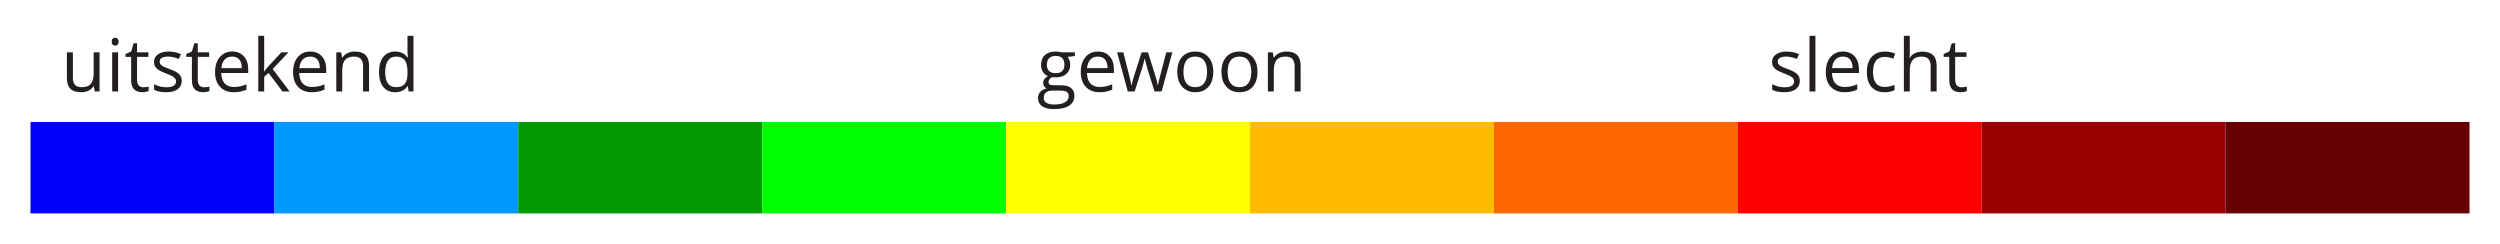
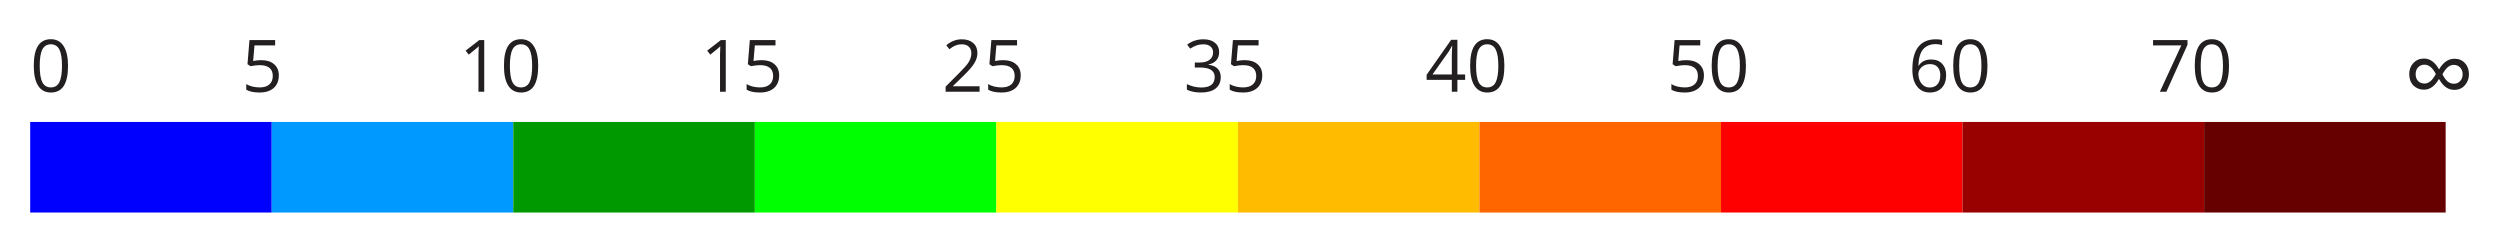
- <svg xmlns="http://www.w3.org/2000/svg" version="1.1" id="Layer_1" x="0px" y="0px" width="410px" height="40px" viewBox="0 0 410 40" enable-background="new 0 0 410 40" xml:space="preserve">
+ <svg xmlns="http://www.w3.org/2000/svg" version="1.1" id="Layer_1" x="0px" y="0px" width="410px" height="40px" viewBox="0 0 414 40" enable-background="new 0 0 410 40" xml:space="preserve">
  <rect x="5" y="20" fill="#0000FF" width="40" height="15" />
  <rect x="45" y="20" fill="#0099FF" width="40" height="15" />
  <rect x="85" y="20" fill="#009900" width="40" height="15" />
  <rect x="125" y="20" fill="#00FF00" width="40" height="15" />
  <rect x="165" y="20" fill="#FFFF00" width="40" height="15" />
  <rect x="205" y="20" fill="#FFBB00" width="40" height="15" />
  <rect x="245" y="20" fill="#FF6600" width="40" height="15" />
  <rect x="285" y="20" fill="#FF0000" width="40" height="15" />
  <rect x="325" y="20" fill="#990000" width="40" height="15" />
  <rect x="365" y="20" fill="#660000" width="40" height="15" />
-   <text transform="matrix(1 0 0 1 10 15)" fill="#231F20" font-family="Open Sans, sans-serif" font-size="1em">uitstekend</text>
-   <text transform="matrix(1 0 0 1 170 15)" fill="#231F20" font-family="Open Sans, sans-serif" font-size="1em">gewoon</text>
-   <text transform="matrix(1 0 0 1 290 15)" fill="#231F20" font-family="Open Sans, sans-serif" font-size="1em">slecht</text>
+   <text transform="matrix(1 0 0 1 5 15)" fill="#231F20" font-family="Open Sans, sans-serif" font-size="1em">0</text>
+   <text transform="matrix(1 0 0 1 40 15)" fill="#231F20" font-family="Open Sans, sans-serif" font-size="1em">5</text>
+   <text transform="matrix(1 0 0 1 76 15)" fill="#231F20" font-family="Open Sans, sans-serif" font-size="1em">10</text>
+   <text transform="matrix(1 0 0 1 116 15)" fill="#231F20" font-family="Open Sans, sans-serif" font-size="1em">15</text>
+   <text transform="matrix(1 0 0 1 156 15)" fill="#231F20" font-family="Open Sans, sans-serif" font-size="1em">25</text>
+   <text transform="matrix(1 0 0 1 196 15)" fill="#231F20" font-family="Open Sans, sans-serif" font-size="1em">35</text>
+   <text transform="matrix(1 0 0 1 236 15)" fill="#231F20" font-family="Open Sans, sans-serif" font-size="1em">40</text>
+   <text transform="matrix(1 0 0 1 276 15)" fill="#231F20" font-family="Open Sans, sans-serif" font-size="1em">50</text>
+   <text transform="matrix(1 0 0 1 316 15)" fill="#231F20" font-family="Open Sans, sans-serif" font-size="1em">60</text>
+   <text transform="matrix(1 0 0 1 356 15)" fill="#231F20" font-family="Open Sans, sans-serif" font-size="1em">70</text>
+   <text transform="matrix(1 0 0 1 398 18)" fill="#231F20" font-family="Open Sans, sans-serif" font-size="1.4em">∞</text>
</svg>
